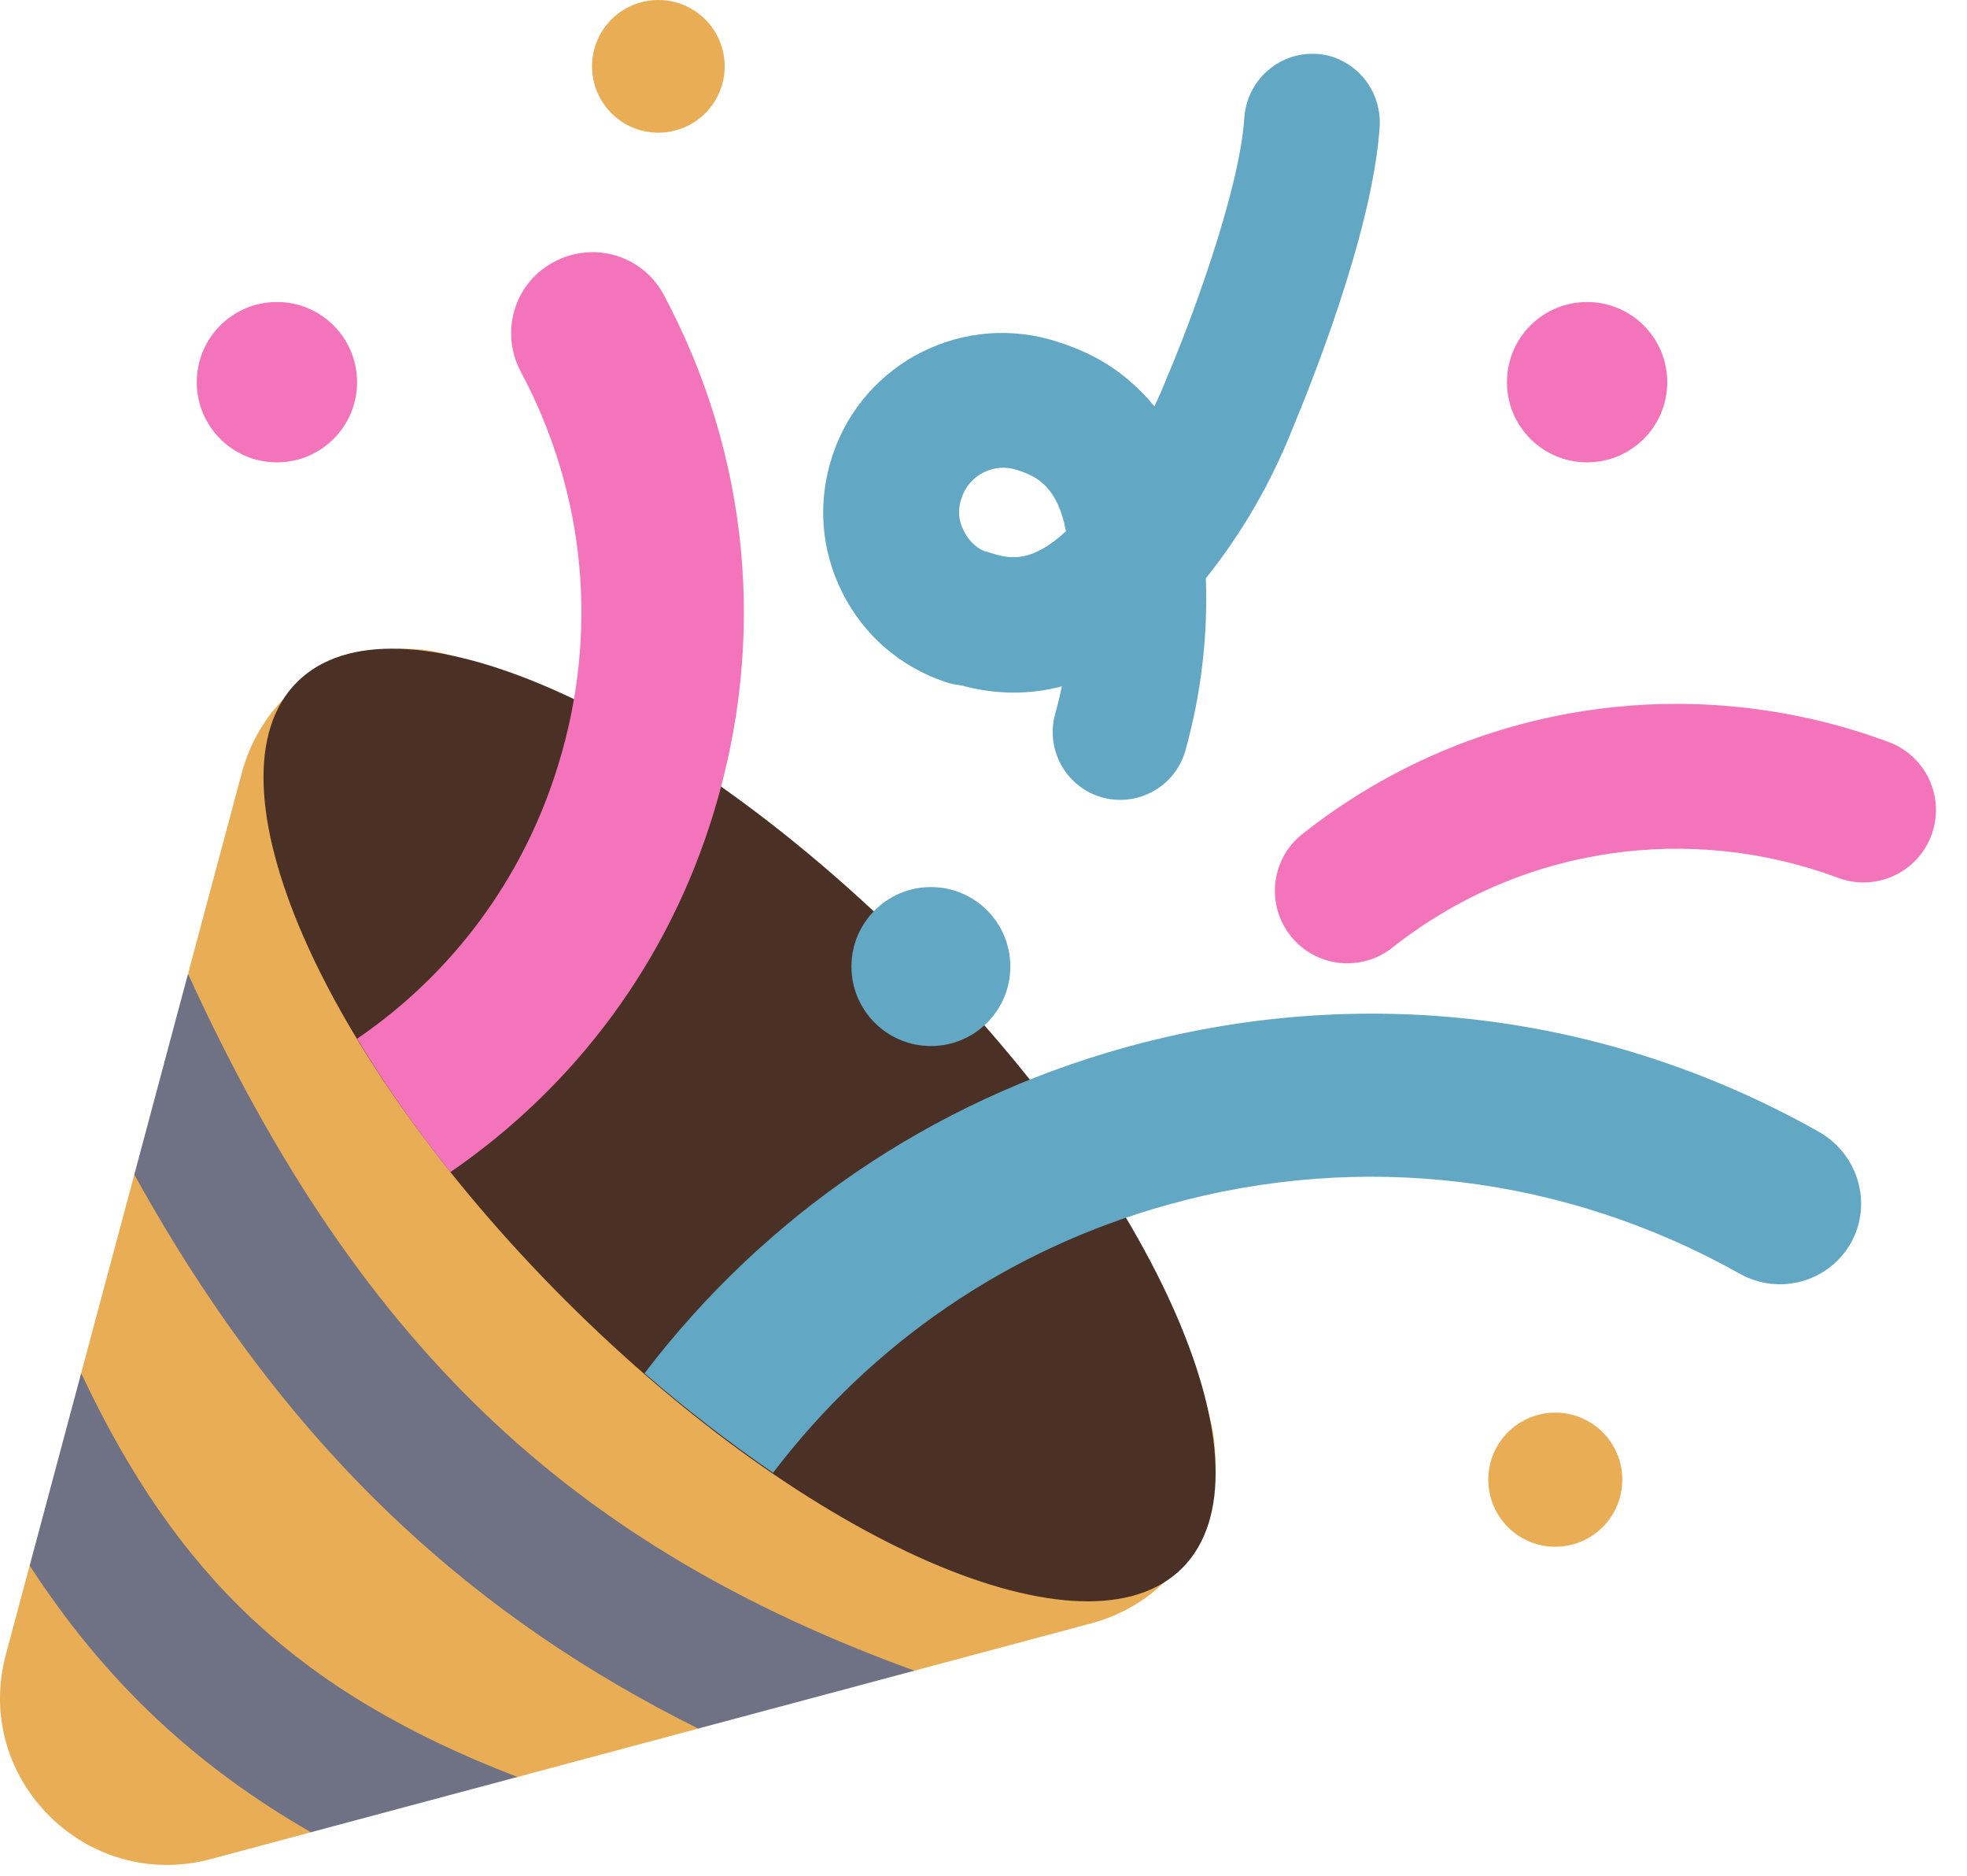
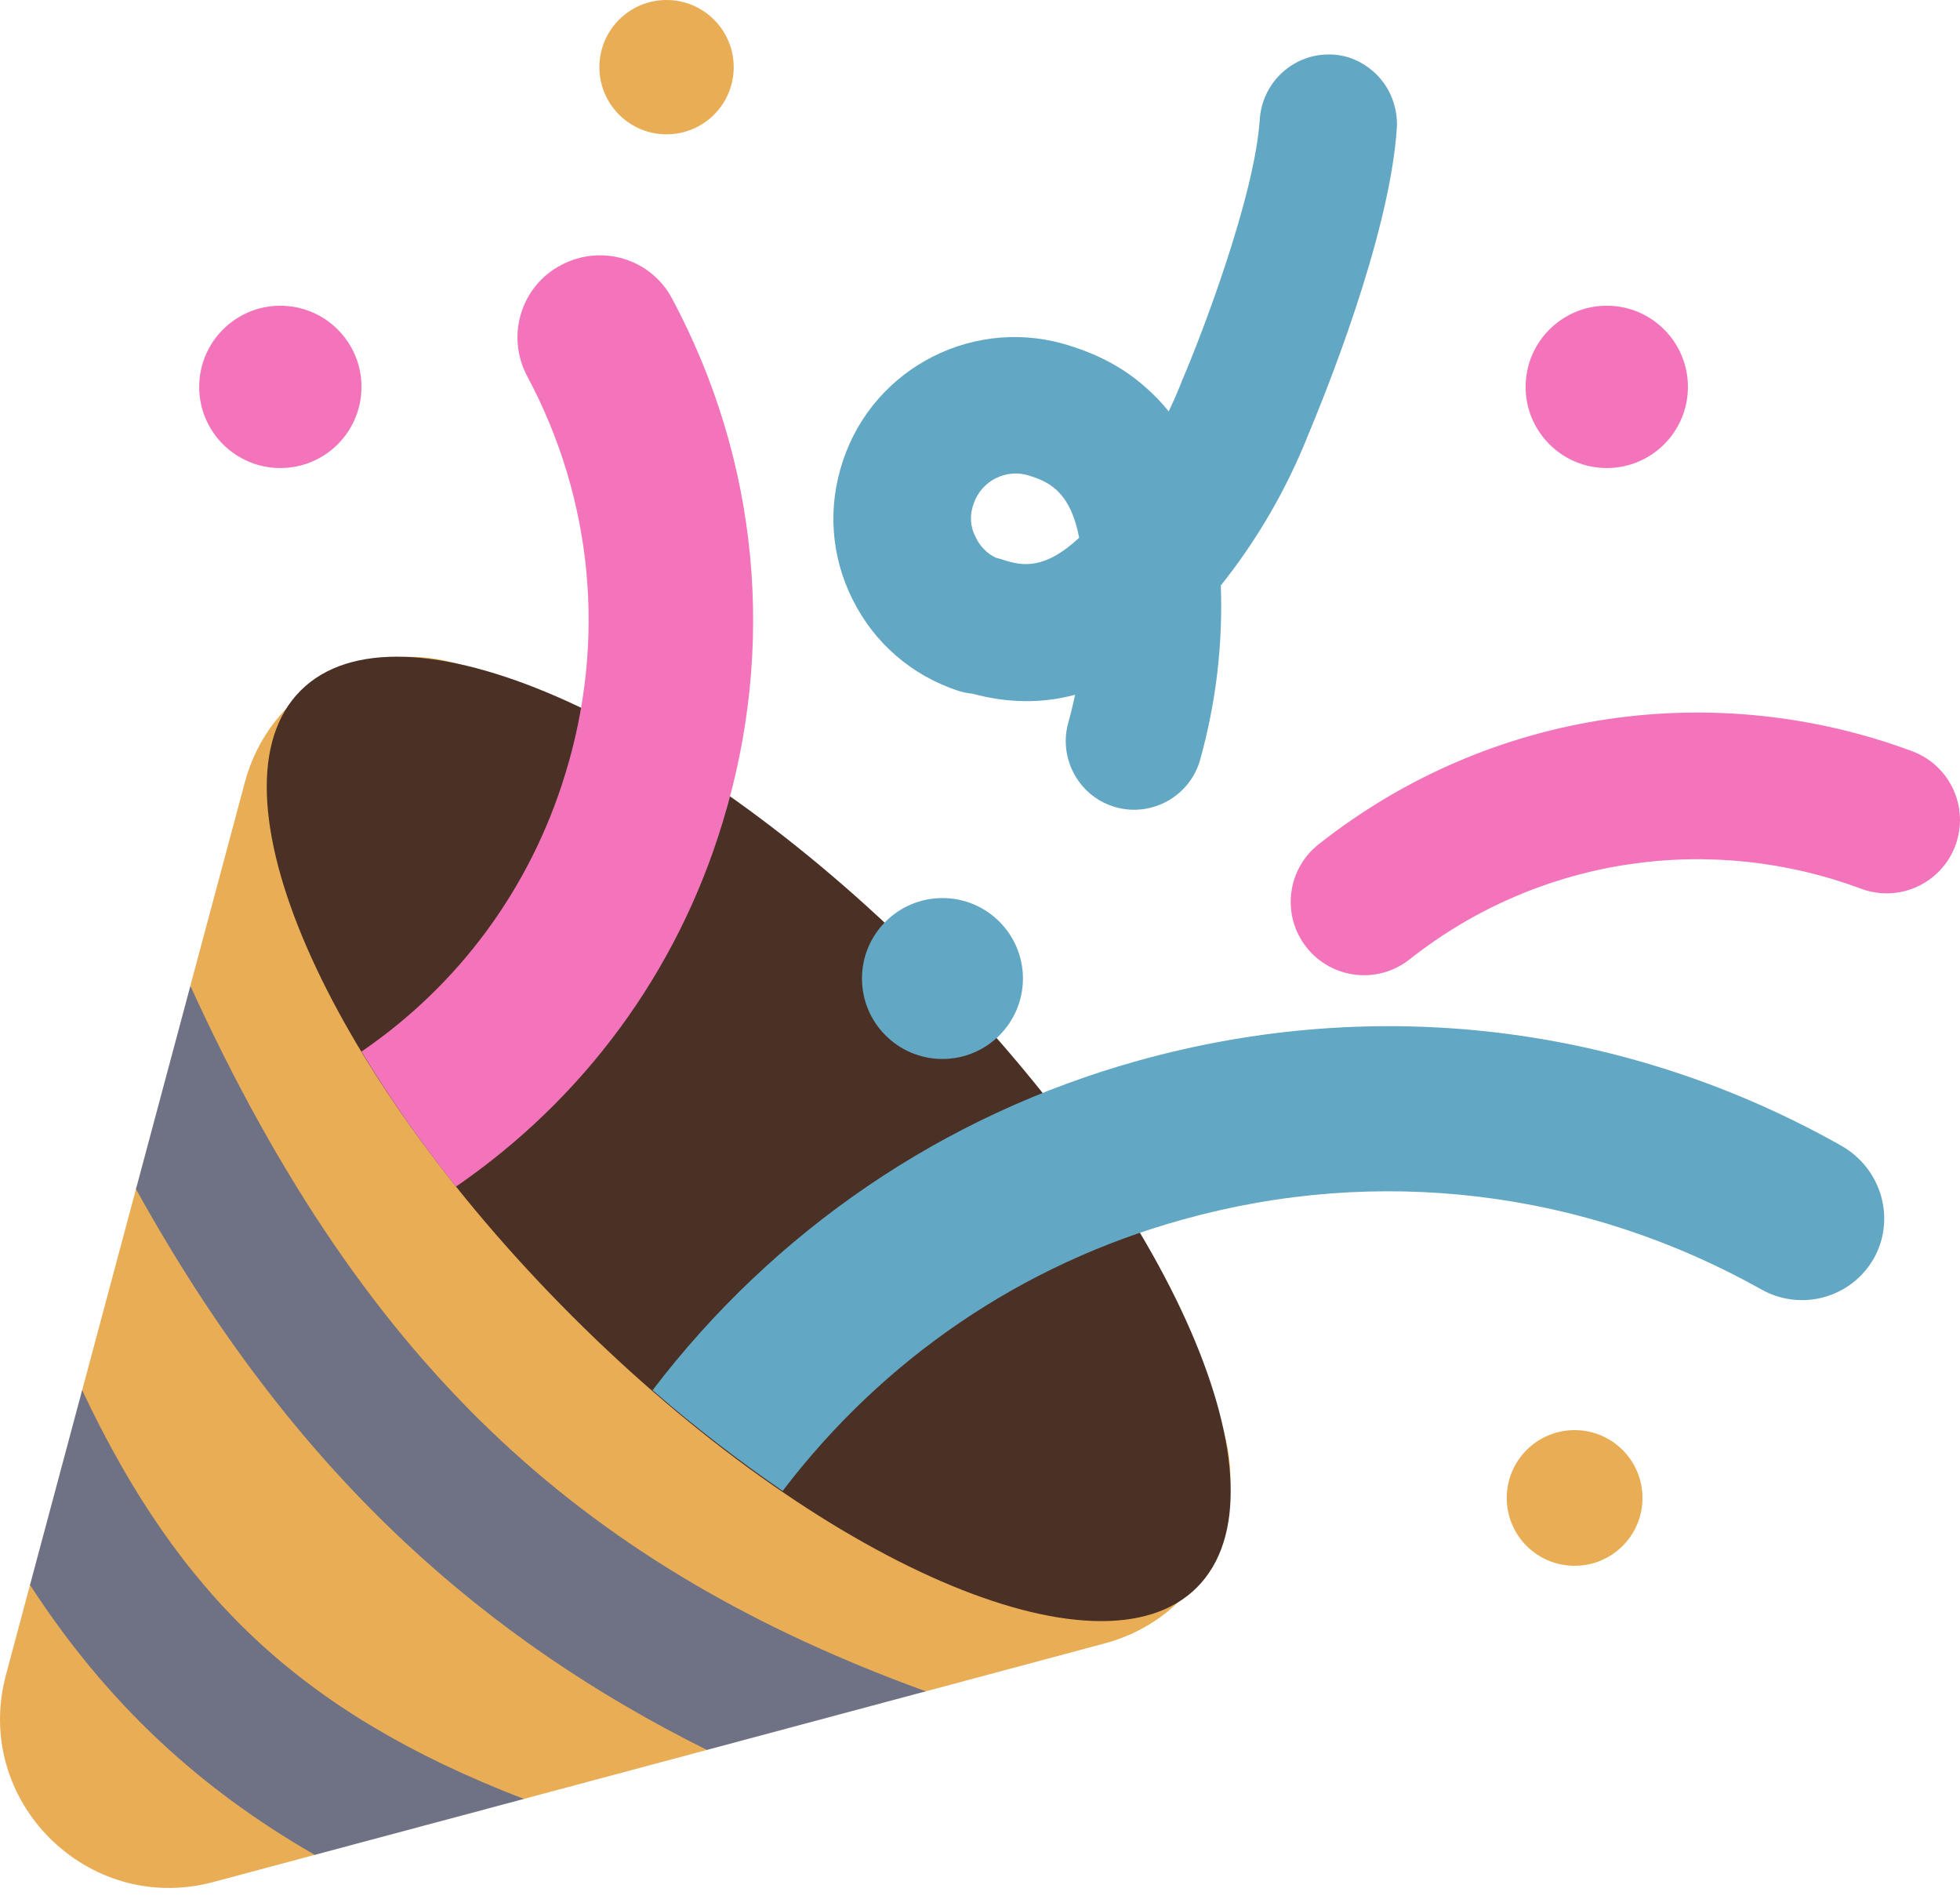
- <svg xmlns="http://www.w3.org/2000/svg" width="43" height="41" viewBox="0 0 43 41" fill="none">
-   <path d="M4.603 40.636L6.827 40.041L7.423 38.749L11.276 38.85L15.283 37.777L16.185 36.378L19.934 36.532L23.849 35.484C26.568 34.759 27.489 31.345 25.495 29.351L11.416 15.257C9.422 13.263 6.008 14.17 5.283 16.904L4.116 21.264L4.279 24.806L2.949 25.625L1.756 30.083L1.956 33.478L0.651 34.209L0.132 36.149C-0.608 38.868 1.884 41.361 4.603 40.636Z" fill="#E9AD56" />
-   <path d="M8.759 33.313C6.523 31.225 4.618 28.711 2.936 25.673L4.11 21.286C6.042 25.512 8.214 28.672 10.82 31.105C13.332 33.451 16.307 35.179 19.99 36.517L15.263 37.782C12.844 36.578 10.691 35.118 8.759 33.313Z" fill="#6F7285" />
-   <path d="M3.451 37.594C2.382 36.594 1.463 35.474 0.649 34.219L1.774 30.015C2.835 32.266 4.024 33.994 5.514 35.387C7 36.777 8.85 37.894 11.312 38.84L6.797 40.048C5.554 39.335 4.447 38.525 3.451 37.594Z" fill="#6F7285" />
-   <path d="M25.843 34.276C27.958 32.161 25.329 26.119 19.982 20.771C14.634 15.423 8.607 12.795 6.492 14.91C4.377 17.025 7.005 23.067 12.353 28.415C17.701 33.762 23.743 36.376 25.843 34.276Z" fill="#4B3125" />
-   <path d="M14.513 6.45C16.386 9.955 16.764 13.973 15.601 17.765C14.619 20.998 12.595 23.732 9.845 25.62C9.06 24.638 8.38 23.656 7.806 22.705C9.906 21.27 11.447 19.185 12.202 16.723C13.093 13.837 12.806 10.786 11.386 8.127C10.918 7.251 11.25 6.178 12.111 5.725C12.987 5.257 14.06 5.589 14.513 6.45Z" fill="#F374BA" />
-   <path d="M30.435 20.715C33.291 18.458 36.995 17.999 40.184 19.188C41.004 19.494 41.916 19.077 42.221 18.258C42.527 17.439 42.11 16.526 41.291 16.221C37.108 14.661 32.232 15.259 28.472 18.229C27.785 18.771 27.669 19.767 28.211 20.453C28.753 21.14 29.749 21.257 30.435 20.715Z" fill="#F374BA" />
-   <path d="M6.054 10.106C7.021 10.106 7.806 9.322 7.806 8.354C7.806 7.386 7.021 6.601 6.054 6.601C5.086 6.601 4.301 7.386 4.301 8.354C4.301 9.322 5.086 10.106 6.054 10.106Z" fill="#F374BA" />
-   <path d="M36.447 8.354C36.447 9.322 35.663 10.106 34.695 10.106C33.727 10.106 32.943 9.322 32.943 8.354C32.943 7.386 33.727 6.601 34.695 6.601C35.663 6.601 36.447 7.386 36.447 8.354Z" fill="#F374BA" />
-   <path d="M15.842 1.45C15.842 2.251 15.193 2.9 14.392 2.9C13.591 2.9 12.942 2.251 12.942 1.45C12.942 0.649 13.591 0 14.392 0C15.193 0 15.842 0.649 15.842 1.45Z" fill="#E9AD56" />
-   <path d="M35.465 32.342C35.465 33.152 34.809 33.808 34 33.808C33.191 33.808 32.535 33.152 32.535 32.342C32.535 31.533 33.191 30.877 34 30.877C34.809 30.877 35.465 31.533 35.465 32.342Z" fill="#E9AD56" />
-   <path d="M29.65 1.541C29.408 1.329 29.106 1.193 28.773 1.178C27.958 1.133 27.263 1.752 27.202 2.568C27.097 4.23 25.948 7.236 25.511 8.248C25.511 8.256 25.507 8.263 25.503 8.271C25.499 8.278 25.495 8.286 25.495 8.293C25.414 8.493 25.328 8.69 25.236 8.883C25.082 8.69 24.911 8.514 24.725 8.354C24.302 7.976 23.788 7.689 23.184 7.493L23.139 7.478C21.099 6.798 18.879 7.901 18.199 9.955C17.867 10.952 17.942 12.009 18.41 12.946C18.879 13.883 19.68 14.578 20.677 14.91C20.783 14.945 20.892 14.968 21 14.978C21.764 15.185 22.502 15.192 23.213 15.001C23.17 15.208 23.12 15.415 23.063 15.62C22.852 16.405 23.32 17.221 24.106 17.433C24.891 17.644 25.707 17.176 25.918 16.39C26.259 15.16 26.406 13.906 26.361 12.64C27.147 11.656 27.775 10.571 28.245 9.396L28.267 9.342C28.547 8.665 30.017 5.109 30.163 2.734C30.178 2.266 29.982 1.828 29.65 1.541ZM22.278 10.287C22.694 10.426 23.12 10.659 23.303 11.611C22.559 12.302 22.081 12.226 21.658 12.085C21.608 12.068 21.556 12.054 21.505 12.043C21.313 11.953 21.159 11.793 21.069 11.602C20.948 11.375 20.933 11.118 21.024 10.877C21.19 10.378 21.734 10.106 22.232 10.272L22.278 10.287Z" fill="#62A7C4" />
-   <path d="M24.574 22.901C29.725 21.466 35.118 22.116 39.771 24.744C40.632 25.242 40.934 26.315 40.466 27.161C39.982 28.022 38.895 28.324 38.034 27.841C34.212 25.696 29.77 25.152 25.541 26.33C22.051 27.297 19.06 29.351 16.9 32.191C15.979 31.557 15.027 30.832 14.09 30.016C16.704 26.587 20.344 24.079 24.574 22.901Z" fill="#62A7C4" />
-   <path d="M22.087 21.127C22.087 22.086 21.31 22.864 20.35 22.864C19.391 22.864 18.613 22.086 18.613 21.127C18.613 20.167 19.391 19.389 20.35 19.389C21.31 19.389 22.087 20.167 22.087 21.127Z" fill="#62A7C4" />
+ <svg xmlns="http://www.w3.org/2000/svg" width="32" height="31" viewBox="0 0 32 31" fill="none">
+   <path d="M3.481 30.725L5.162 30.275L5.613 29.299L8.526 29.375L11.556 28.564L12.238 27.506L15.073 27.623L18.032 26.83C20.088 26.282 20.785 23.701 19.277 22.193L8.632 11.536C7.124 10.029 4.543 10.714 3.995 12.781L3.112 16.078L3.236 18.756L2.23 19.375L1.328 22.746L1.479 25.314L0.492 25.866L0.1 27.333C-0.46 29.389 1.425 31.274 3.481 30.725Z" fill="#E9AD56" />
+   <path d="M6.623 25.189C4.932 23.61 3.492 21.709 2.22 19.412L3.108 16.095C4.568 19.29 6.211 21.679 8.181 23.519C10.081 25.293 12.33 26.599 15.115 27.611L11.541 28.568C9.711 27.657 8.084 26.553 6.623 25.189Z" fill="#6F7285" />
+   <path d="M2.609 28.425C1.801 27.669 1.106 26.823 0.49 25.874L1.341 22.695C2.144 24.397 3.043 25.703 4.169 26.757C5.293 27.808 6.692 28.652 8.553 29.368L5.139 30.281C4.2 29.741 3.362 29.129 2.609 28.425Z" fill="#6F7285" />
+   <path d="M19.54 25.917C21.139 24.317 19.152 19.749 15.108 15.705C11.065 11.662 6.508 9.674 4.908 11.274C3.309 12.873 5.297 17.442 9.34 21.485C13.384 25.528 17.953 27.504 19.54 25.917Z" fill="#4B3125" />
+   <path d="M10.974 4.877C12.39 7.527 12.676 10.565 11.796 13.432C11.054 15.877 9.523 17.944 7.444 19.372C6.85 18.629 6.336 17.887 5.902 17.167C7.49 16.082 8.655 14.506 9.226 12.644C9.9 10.463 9.683 8.155 8.609 6.145C8.255 5.483 8.507 4.672 9.158 4.329C9.82 3.975 10.631 4.226 10.974 4.877Z" fill="#F374BA" />
+   <path d="M23.012 15.663C25.172 13.957 27.973 13.609 30.384 14.508C31.003 14.74 31.693 14.425 31.924 13.805C32.155 13.185 31.84 12.496 31.221 12.265C28.058 11.085 24.371 11.537 21.528 13.784C21.009 14.193 20.921 14.946 21.33 15.465C21.74 15.984 22.493 16.073 23.012 15.663Z" fill="#F374BA" />
+   <path d="M4.577 7.641C5.309 7.641 5.902 7.048 5.902 6.316C5.902 5.585 5.309 4.991 4.577 4.991C3.846 4.991 3.252 5.585 3.252 6.316C3.252 7.048 3.846 7.641 4.577 7.641Z" fill="#F374BA" />
+   <path d="M27.558 6.316C27.558 7.048 26.965 7.641 26.233 7.641C25.502 7.641 24.908 7.048 24.908 6.316C24.908 5.585 25.502 4.991 26.233 4.991C26.965 4.991 27.558 5.585 27.558 6.316Z" fill="#F374BA" />
+   <path d="M11.979 1.097C11.979 1.702 11.488 2.193 10.882 2.193C10.277 2.193 9.786 1.702 9.786 1.097C9.786 0.491 10.277 0 10.882 0C11.488 0 11.979 0.491 11.979 1.097Z" fill="#E9AD56" />
+   <path d="M26.816 24.455C26.816 25.067 26.32 25.562 25.708 25.562C25.096 25.562 24.6 25.067 24.6 24.455C24.6 23.843 25.096 23.347 25.708 23.347C26.32 23.347 26.816 23.843 26.816 24.455Z" fill="#E9AD56" />
+   <path d="M22.419 1.165C22.236 1.005 22.007 0.902 21.756 0.891C21.139 0.857 20.614 1.325 20.568 1.942C20.488 3.198 19.62 5.471 19.289 6.236C19.289 6.242 19.286 6.248 19.283 6.254C19.28 6.259 19.277 6.265 19.277 6.271C19.216 6.422 19.151 6.57 19.081 6.717C18.965 6.571 18.836 6.437 18.695 6.316C18.375 6.031 17.987 5.814 17.53 5.665L17.496 5.654C15.954 5.14 14.274 5.974 13.761 7.527C13.509 8.281 13.566 9.081 13.921 9.789C14.274 10.497 14.88 11.022 15.634 11.274C15.715 11.3 15.797 11.318 15.879 11.325C16.456 11.481 17.014 11.487 17.552 11.342C17.519 11.499 17.482 11.655 17.438 11.81C17.279 12.404 17.633 13.021 18.227 13.181C18.82 13.341 19.437 12.987 19.597 12.393C19.855 11.463 19.966 10.515 19.932 9.558C20.526 8.813 21.001 7.993 21.356 7.105L21.373 7.064C21.585 6.551 22.696 3.863 22.807 2.067C22.818 1.713 22.67 1.382 22.419 1.165ZM16.845 7.778C17.159 7.883 17.482 8.06 17.619 8.779C17.057 9.302 16.696 9.244 16.376 9.138C16.338 9.125 16.299 9.114 16.26 9.106C16.115 9.038 15.998 8.917 15.931 8.772C15.839 8.601 15.828 8.407 15.896 8.224C16.022 7.847 16.433 7.641 16.81 7.767L16.845 7.778Z" fill="#62A7C4" />
+   <path d="M18.581 17.316C22.476 16.231 26.553 16.722 30.071 18.709C30.722 19.086 30.951 19.897 30.597 20.537C30.231 21.188 29.409 21.416 28.758 21.051C25.868 19.429 22.51 19.018 19.312 19.909C16.673 20.64 14.412 22.193 12.778 24.34C12.082 23.861 11.362 23.312 10.654 22.696C12.63 20.103 15.383 18.207 18.581 17.316Z" fill="#62A7C4" />
+   <path d="M16.701 15.974C16.701 16.7 16.112 17.288 15.387 17.288C14.662 17.288 14.073 16.7 14.073 15.974C14.073 15.249 14.662 14.661 15.387 14.661C16.112 14.661 16.701 15.249 16.701 15.974Z" fill="#62A7C4" />
</svg>
